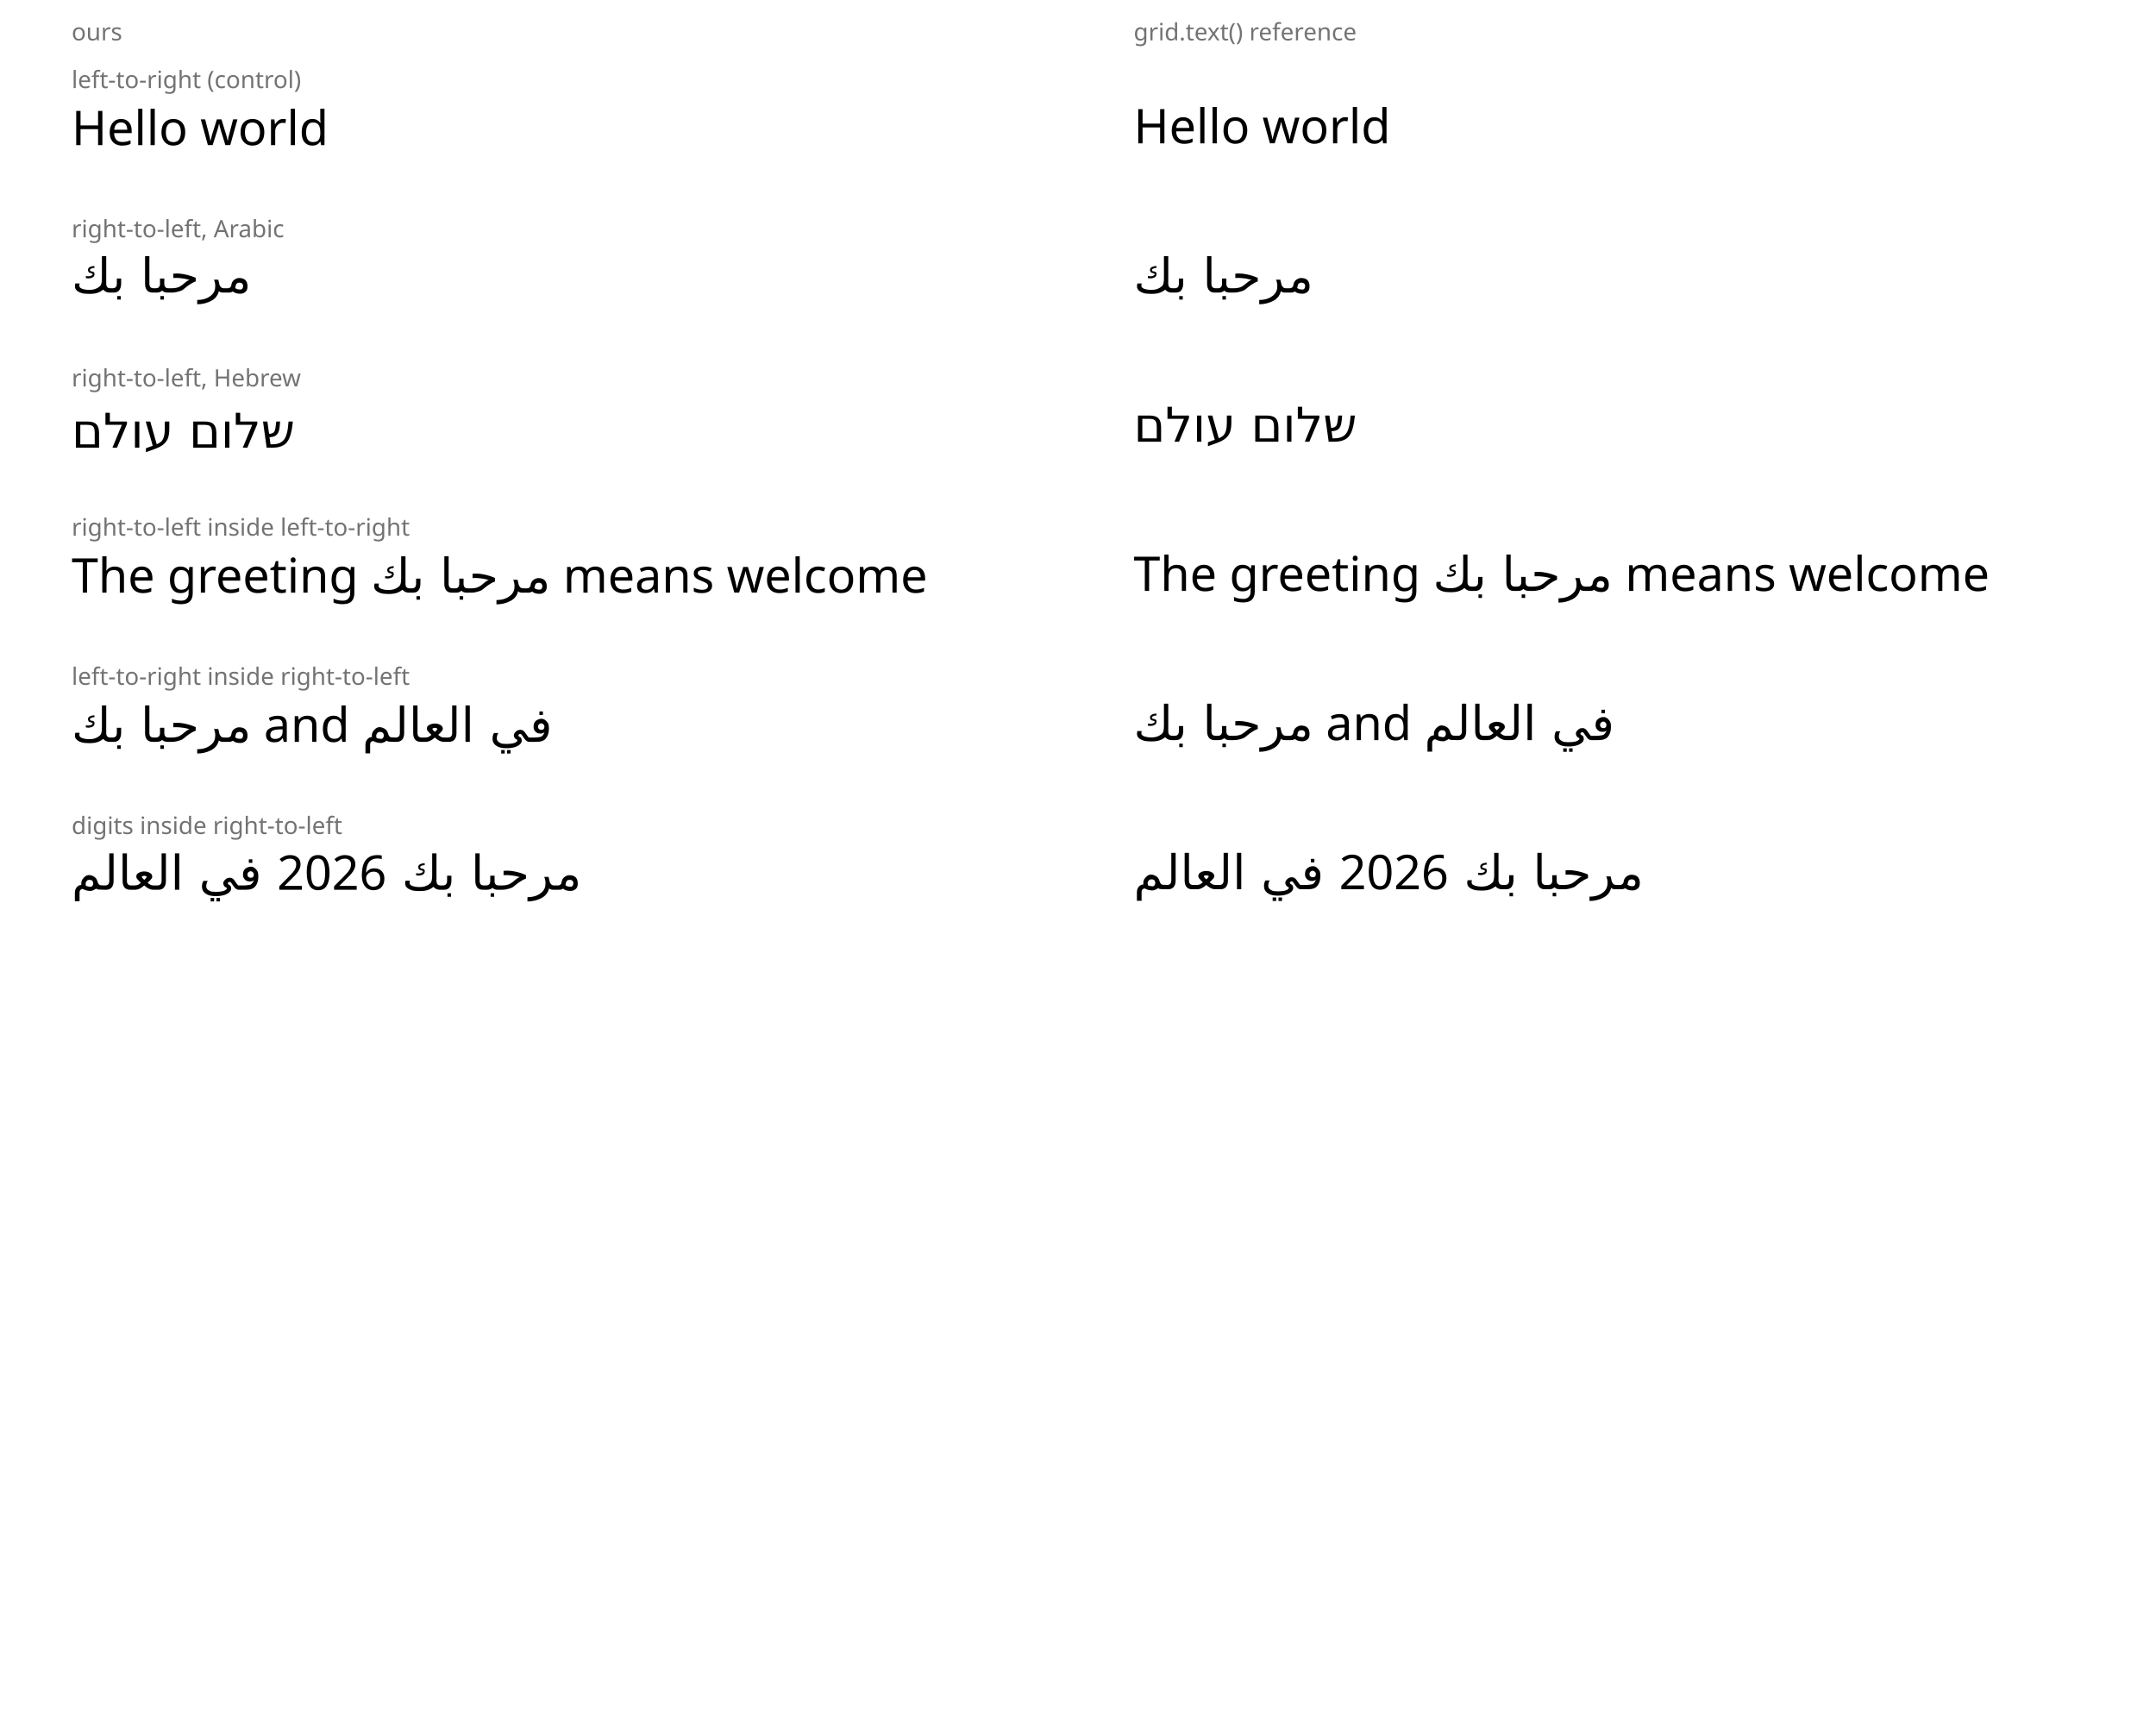
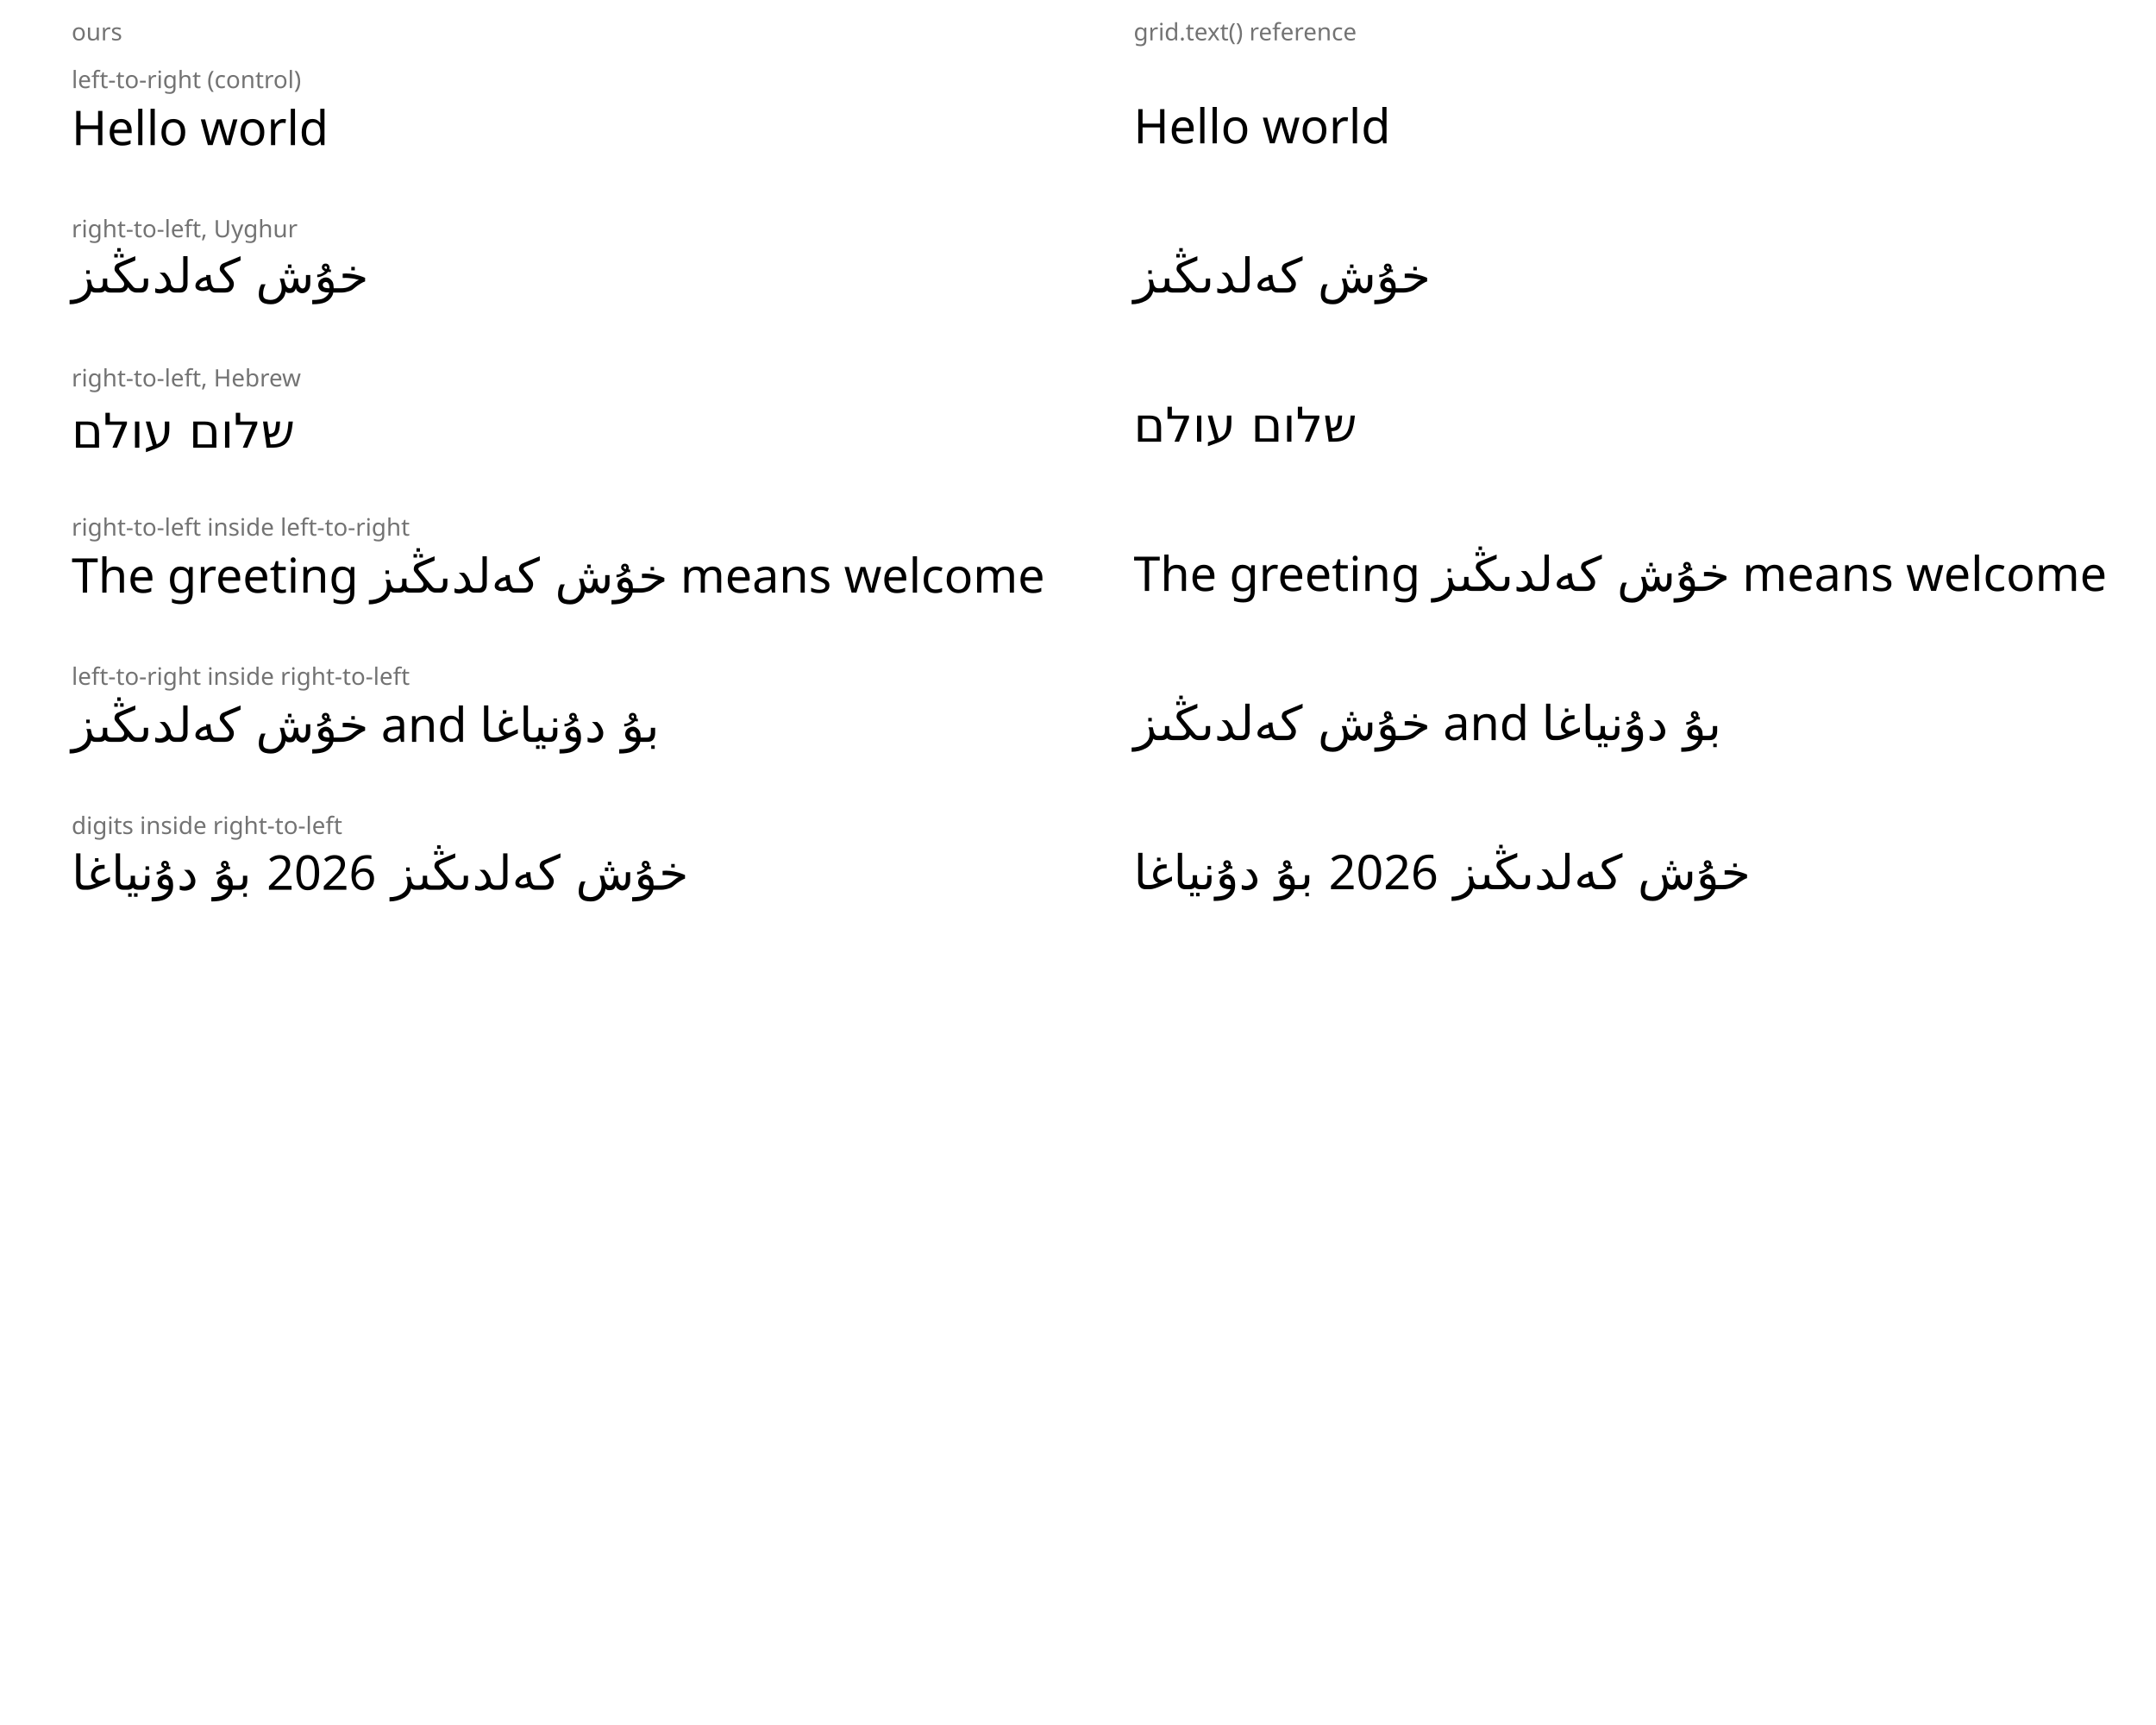
<svg xmlns="http://www.w3.org/2000/svg" class="svglite" data-engine-version="2.0" width="720.00pt" height="576.00pt" viewBox="0 0 720.00 576.00">
  <defs>
    <style type="text/css">
    .svglite line, .svglite polyline, .svglite polygon, .svglite path, .svglite rect, .svglite circle {
      fill: none;
      stroke: #000000;
      stroke-linecap: round;
      stroke-linejoin: round;
      stroke-miterlimit: 10.00;
    }
  </style>
  </defs>
  <rect width="100%" height="100%" style="stroke: none; fill: #FFFFFF;" />
  <defs>
    <clipPath id="cpMC4wMHw3MjAuMDB8MC4wMHw1NzYuMDA=">
      <rect x="0.00" y="0.00" width="720.00" height="576.00" />
    </clipPath>
  </defs>
  <g clip-path="url(#cpMC4wMHw3MjAuMDB8MC4wMHw1NzYuMDA=)">
    <text x="23.91" y="13.48" style="font-size: 8.00px; fill: #737373; font-family: sans;" textLength="15.57px" lengthAdjust="spacingAndGlyphs">ours</text>
    <text x="378.58" y="13.48" style="font-size: 8.00px; fill: #737373; font-family: sans;" textLength="69.81px" lengthAdjust="spacingAndGlyphs">grid.text() reference</text>
    <text x="23.91" y="29.42" style="font-size: 8.00px; fill: #737373; font-family: sans;" textLength="69.80px" lengthAdjust="spacingAndGlyphs">left-to-right (control)</text>
    <text x="23.91" y="48.46" style="font-size: 16.00px; font-family: sans;" textLength="79.14px" lengthAdjust="spacingAndGlyphs">Hello world</text>
    <text x="378.58" y="47.87" style="font-size: 16.00px; font-family: sans;" textLength="79.14px" lengthAdjust="spacingAndGlyphs">Hello world</text>
-     <text x="23.91" y="79.23" style="font-size: 8.00px; fill: #737373; font-family: sans;" textLength="65.36px" lengthAdjust="spacingAndGlyphs">right-to-left, Arabic</text>
-     <text x="23.91" y="97.69" style="font-size: 16.00px; font-family: sans;" textLength="88.44px" lengthAdjust="spacingAndGlyphs">مرحبا بك</text>
-     <text x="378.58" y="97.69" style="font-size: 16.00px; font-family: sans;" textLength="88.44px" lengthAdjust="spacingAndGlyphs">مرحبا بك</text>
+     <text x="23.91" y="79.23" style="font-size: 8.00px; fill: #737373; font-family: sans;" textLength="68.47px" lengthAdjust="spacingAndGlyphs">right-to-left, Uyghur</text>
+     <text x="23.91" y="97.69" style="font-size: 16.00px; font-family: sans;" textLength="136.44px" lengthAdjust="spacingAndGlyphs">خۇش كەلدىڭىز</text>
+     <text x="378.58" y="97.69" style="font-size: 16.00px; font-family: sans;" textLength="136.44px" lengthAdjust="spacingAndGlyphs">خۇش كەلدىڭىز</text>
    <text x="23.91" y="129.04" style="font-size: 8.00px; fill: #737373; font-family: sans;" textLength="70.25px" lengthAdjust="spacingAndGlyphs">right-to-left, Hebrew</text>
    <text x="23.91" y="149.50" style="font-size: 16.00px; font-family: sans;" textLength="72.42px" lengthAdjust="spacingAndGlyphs">שלום עולם</text>
    <text x="378.58" y="147.50" style="font-size: 16.00px; font-family: sans;" textLength="72.42px" lengthAdjust="spacingAndGlyphs">שלום עולם</text>
    <text x="23.91" y="178.86" style="font-size: 8.00px; fill: #737373; font-family: sans;" textLength="101.81px" lengthAdjust="spacingAndGlyphs">right-to-left inside left-to-right</text>
-     <text x="23.91" y="197.90" style="font-size: 16.00px; font-family: sans;" textLength="302.80px" lengthAdjust="spacingAndGlyphs">The greeting مرحبا بك means welcome</text>
-     <text x="378.58" y="197.31" style="font-size: 16.00px; font-family: sans;" textLength="302.80px" lengthAdjust="spacingAndGlyphs">The greeting مرحبا بك means welcome</text>
+     <text x="23.91" y="197.90" style="font-size: 16.00px; font-family: sans;" textLength="350.80px" lengthAdjust="spacingAndGlyphs">The greeting خۇش كەلدىڭىز means welcome</text>
+     <text x="378.58" y="197.31" style="font-size: 16.00px; font-family: sans;" textLength="350.80px" lengthAdjust="spacingAndGlyphs">The greeting خۇش كەلدىڭىز means welcome</text>
    <text x="23.91" y="228.67" style="font-size: 8.00px; fill: #737373; font-family: sans;" textLength="101.81px" lengthAdjust="spacingAndGlyphs">left-to-right inside right-to-left</text>
-     <text x="23.91" y="247.71" style="font-size: 16.00px; font-family: sans;" textLength="224.48px" lengthAdjust="spacingAndGlyphs">مرحبا بك and في العالم</text>
-     <text x="378.58" y="247.13" style="font-size: 16.00px; font-family: sans;" textLength="224.48px" lengthAdjust="spacingAndGlyphs">مرحبا بك and في العالم</text>
+     <text x="23.91" y="247.71" style="font-size: 16.00px; font-family: sans;" textLength="284.48px" lengthAdjust="spacingAndGlyphs">خۇش كەلدىڭىز and بۇ دۇنياغا</text>
+     <text x="378.58" y="247.13" style="font-size: 16.00px; font-family: sans;" textLength="284.48px" lengthAdjust="spacingAndGlyphs">خۇش كەلدىڭىز and بۇ دۇنياغا</text>
    <text x="23.91" y="278.48" style="font-size: 8.00px; fill: #737373; font-family: sans;" textLength="82.26px" lengthAdjust="spacingAndGlyphs">digits inside right-to-left</text>
-     <text x="23.91" y="297.10" style="font-size: 16.00px; font-family: sans;" textLength="233.38px" lengthAdjust="spacingAndGlyphs">مرحبا بك 2026 في العالم</text>
-     <text x="378.58" y="296.94" style="font-size: 16.00px; font-family: sans;" textLength="233.38px" lengthAdjust="spacingAndGlyphs">مرحبا بك 2026 في العالم</text>
+     <text x="23.91" y="297.10" style="font-size: 16.00px; font-family: sans;" textLength="293.38px" lengthAdjust="spacingAndGlyphs">خۇش كەلدىڭىز 2026 بۇ دۇنياغا</text>
+     <text x="378.58" y="296.94" style="font-size: 16.00px; font-family: sans;" textLength="293.38px" lengthAdjust="spacingAndGlyphs">خۇش كەلدىڭىز 2026 بۇ دۇنياغا</text>
  </g>
</svg>
